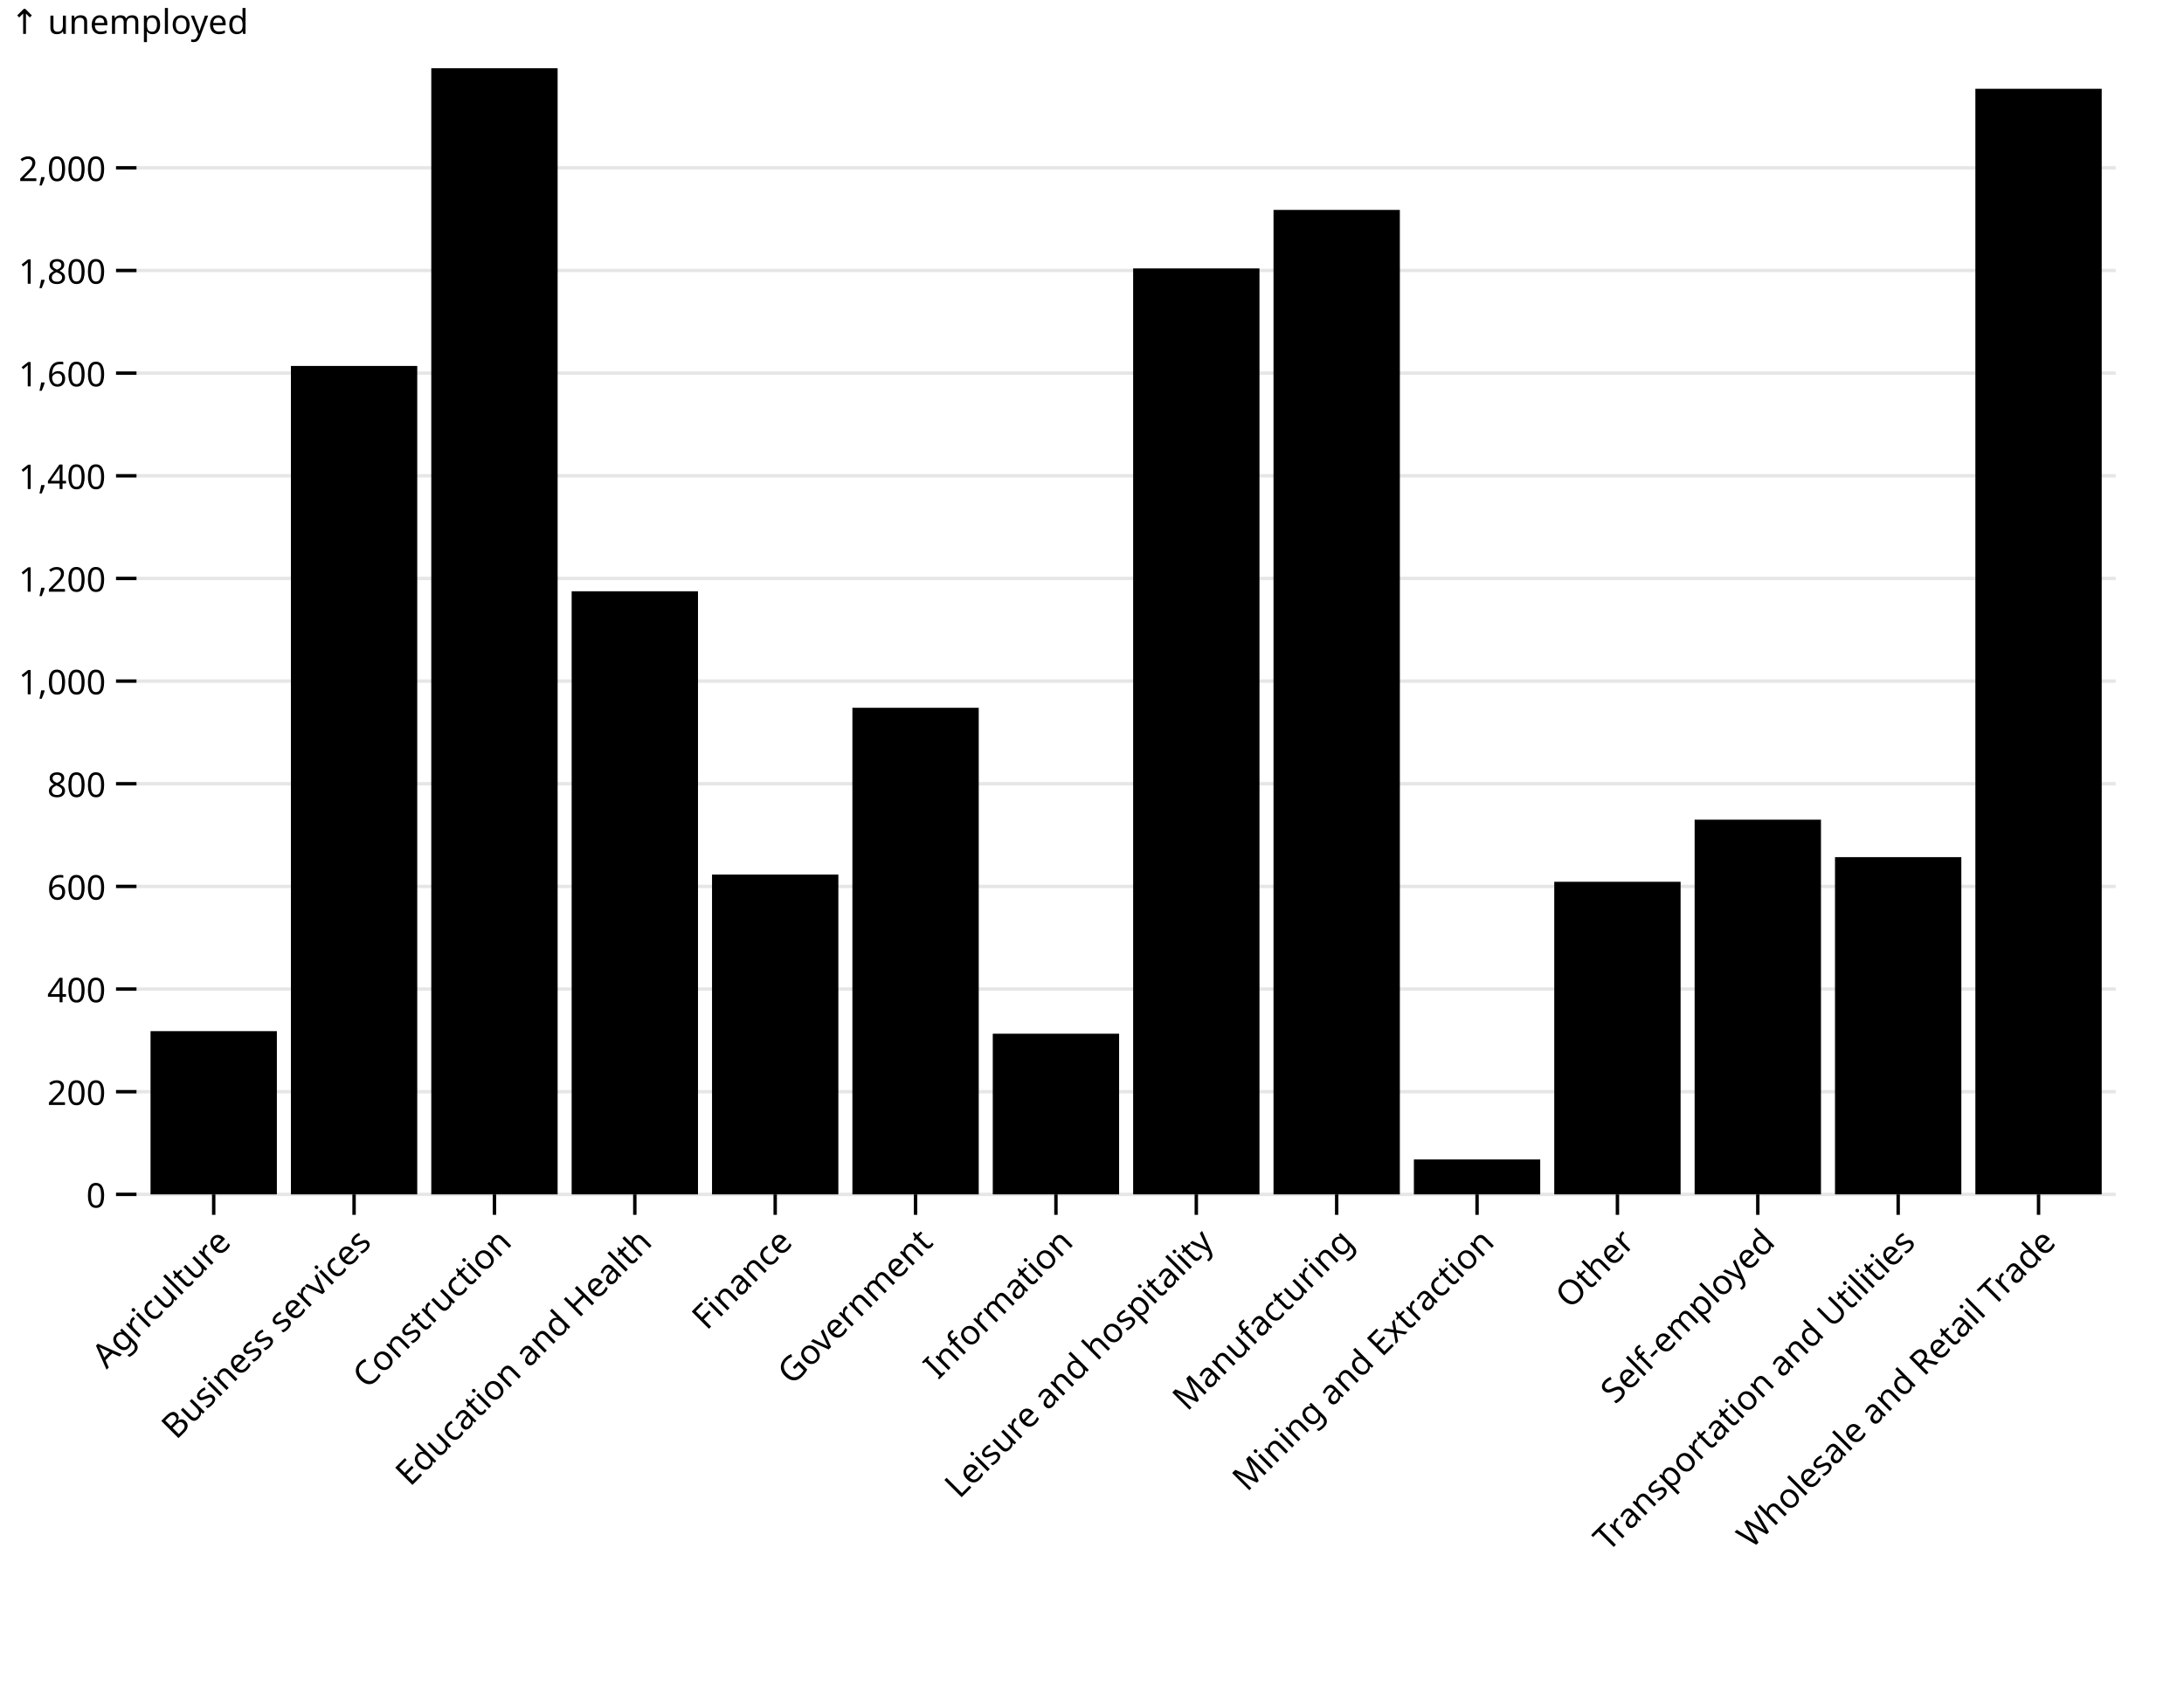
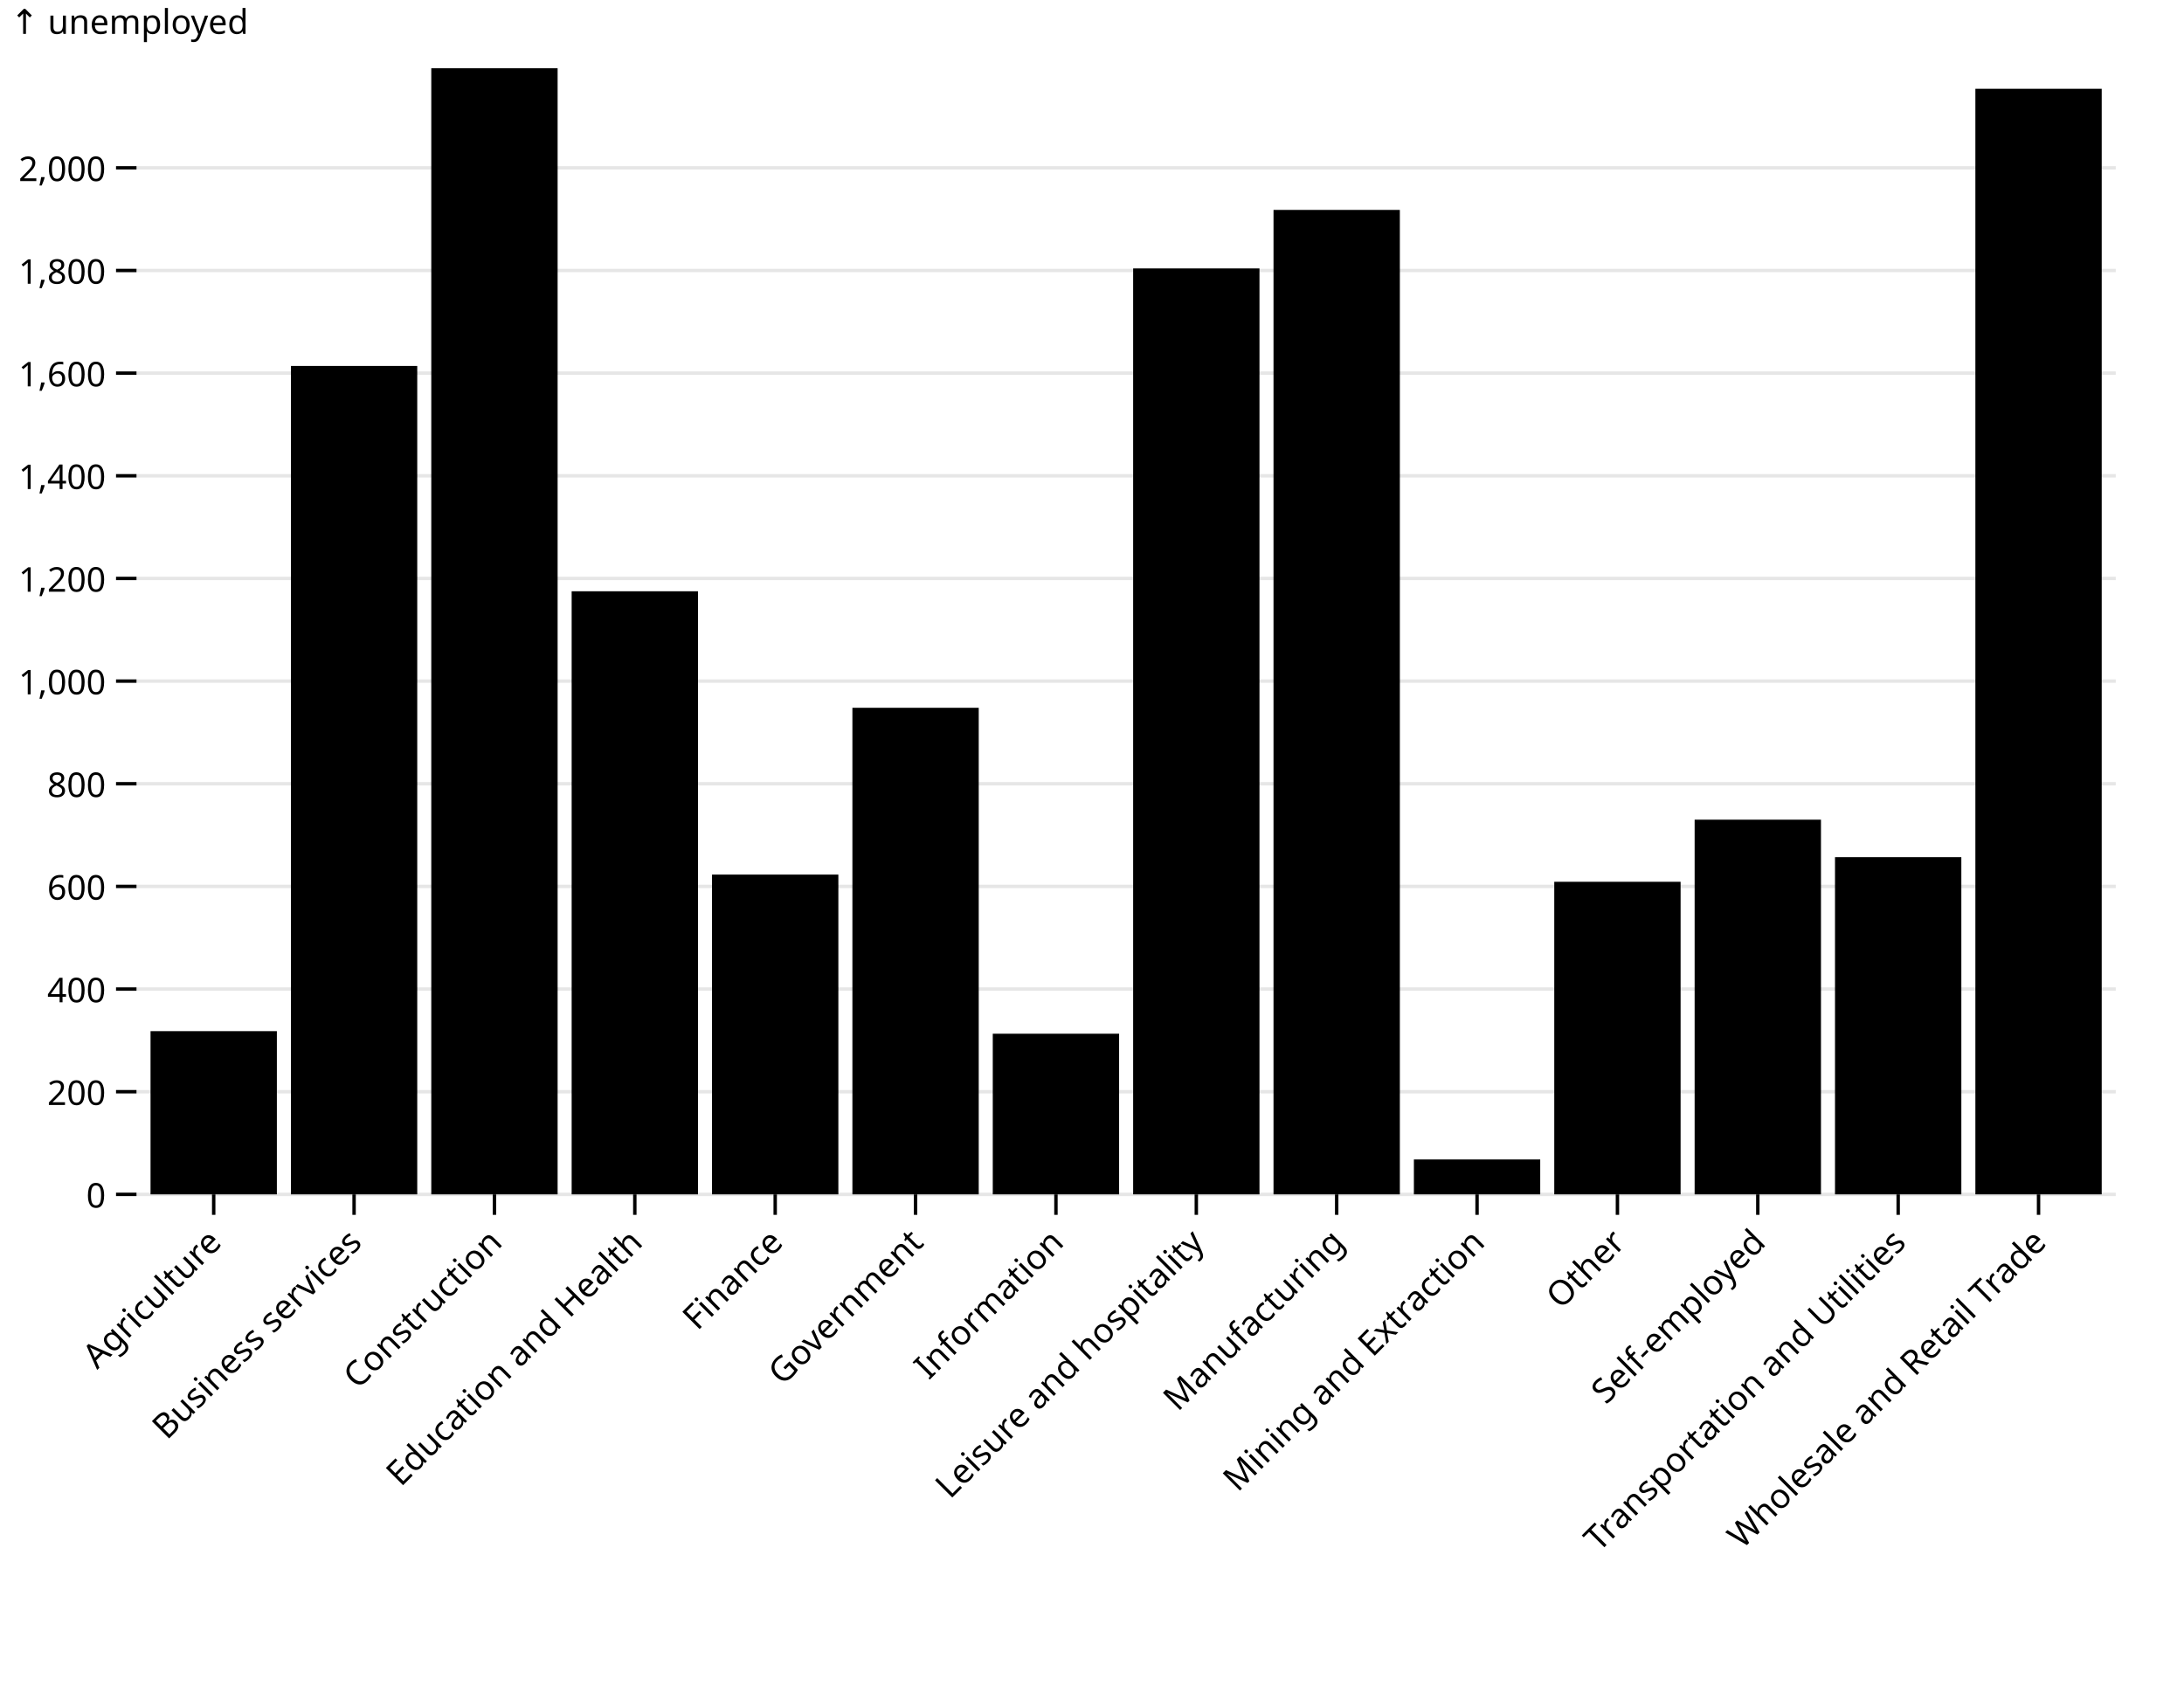
<svg xmlns="http://www.w3.org/2000/svg" width="640" height="500" viewBox="0 0 640 500">
  <rect x="578.865" y="26.016" width="37.021" height="323.984" />
  <rect x="373.191" y="61.513" width="37.021" height="288.487" />
  <rect x="332.057" y="78.66" width="37.021" height="271.34" />
  <rect x="85.248" y="107.238" width="37.021" height="242.762" />
  <rect x="126.383" y="20" width="37.021" height="330" />
  <rect x="167.518" y="173.268" width="37.021" height="176.732" />
  <rect x="249.787" y="207.411" width="37.021" height="142.589" />
  <rect x="208.652" y="256.294" width="37.021" height="93.706" />
  <rect x="496.596" y="240.201" width="37.021" height="109.799" />
  <rect x="455.461" y="258.4" width="37.021" height="91.6" />
  <rect x="537.73" y="251.18" width="37.021" height="98.82" />
  <rect x="290.922" y="302.922" width="37.021" height="47.078" />
  <rect x="44.113" y="302.17" width="37.021" height="47.83" />
  <rect x="414.326" y="339.772" width="37.021" height="10.228" />
  <line x1="62.624" y1="350" x2="62.624" y2="356" stroke="currentColor" stroke-width="1" />
  <line x1="103.759" y1="350" x2="103.759" y2="356" stroke="currentColor" stroke-width="1" />
  <line x1="144.894" y1="350" x2="144.894" y2="356" stroke="currentColor" stroke-width="1" />
  <line x1="186.028" y1="350" x2="186.028" y2="356" stroke="currentColor" stroke-width="1" />
  <line x1="227.163" y1="350" x2="227.163" y2="356" stroke="currentColor" stroke-width="1" />
  <line x1="268.298" y1="350" x2="268.298" y2="356" stroke="currentColor" stroke-width="1" />
  <line x1="309.433" y1="350" x2="309.433" y2="356" stroke="currentColor" stroke-width="1" />
  <line x1="350.567" y1="350" x2="350.567" y2="356" stroke="currentColor" stroke-width="1" />
  <line x1="391.702" y1="350" x2="391.702" y2="356" stroke="currentColor" stroke-width="1" />
  <line x1="432.837" y1="350" x2="432.837" y2="356" stroke="currentColor" stroke-width="1" />
  <line x1="473.972" y1="350" x2="473.972" y2="356" stroke="currentColor" stroke-width="1" />
  <line x1="515.106" y1="350" x2="515.106" y2="356" stroke="currentColor" stroke-width="1" />
  <line x1="556.241" y1="350" x2="556.241" y2="356" stroke="currentColor" stroke-width="1" />
  <line x1="597.376" y1="350" x2="597.376" y2="356" stroke="currentColor" stroke-width="1" />
-   <text x="62.624" y="359" transform="rotate(-45,62.62411,359)" font-family="system-ui, sans-serif" font-size="10" text-anchor="end" dominant-baseline="text-before-edge" fill="currentColor">Agriculture</text>
-   <text x="103.759" y="359" transform="rotate(-45,103.7589,359)" font-family="system-ui, sans-serif" font-size="10" text-anchor="end" dominant-baseline="text-before-edge" fill="currentColor">Business services</text>
-   <text x="144.894" y="359" transform="rotate(-45,144.8936,359)" font-family="system-ui, sans-serif" font-size="10" text-anchor="end" dominant-baseline="text-before-edge" fill="currentColor">Construction</text>
-   <text x="186.028" y="359" transform="rotate(-45,186.0284,359)" font-family="system-ui, sans-serif" font-size="10" text-anchor="end" dominant-baseline="text-before-edge" fill="currentColor">Education and Health</text>
-   <text x="227.163" y="359" transform="rotate(-45,227.1631,359)" font-family="system-ui, sans-serif" font-size="10" text-anchor="end" dominant-baseline="text-before-edge" fill="currentColor">Finance</text>
-   <text x="268.298" y="359" transform="rotate(-45,268.2979,359)" font-family="system-ui, sans-serif" font-size="10" text-anchor="end" dominant-baseline="text-before-edge" fill="currentColor">Government</text>
-   <text x="309.433" y="359" transform="rotate(-45,309.4326,359)" font-family="system-ui, sans-serif" font-size="10" text-anchor="end" dominant-baseline="text-before-edge" fill="currentColor">Information</text>
-   <text x="350.567" y="359" transform="rotate(-45,350.5674,359)" font-family="system-ui, sans-serif" font-size="10" text-anchor="end" dominant-baseline="text-before-edge" fill="currentColor">Leisure and hospitality</text>
-   <text x="391.702" y="359" transform="rotate(-45,391.7021,359)" font-family="system-ui, sans-serif" font-size="10" text-anchor="end" dominant-baseline="text-before-edge" fill="currentColor">Manufacturing</text>
-   <text x="432.837" y="359" transform="rotate(-45,432.8369,359)" font-family="system-ui, sans-serif" font-size="10" text-anchor="end" dominant-baseline="text-before-edge" fill="currentColor">Mining and Extraction</text>
-   <text x="473.972" y="359" transform="rotate(-45,473.9716,359)" font-family="system-ui, sans-serif" font-size="10" text-anchor="end" dominant-baseline="text-before-edge" fill="currentColor">Other</text>
-   <text x="515.106" y="359" transform="rotate(-45,515.1064,359)" font-family="system-ui, sans-serif" font-size="10" text-anchor="end" dominant-baseline="text-before-edge" fill="currentColor">Self-employed</text>
-   <text x="556.241" y="359" transform="rotate(-45,556.2411,359)" font-family="system-ui, sans-serif" font-size="10" text-anchor="end" dominant-baseline="text-before-edge" fill="currentColor">Transportation and Utilities</text>
-   <text x="597.376" y="359" transform="rotate(-45,597.3759,359)" font-family="system-ui, sans-serif" font-size="10" text-anchor="end" dominant-baseline="text-before-edge" fill="currentColor">Wholesale and Retail Trade</text>
+   <text x="62.624" y="361.828" transform="rotate(-45,62.62411,361.8284)" font-family="system-ui, sans-serif" font-size="10" text-anchor="end" dominant-baseline="central" fill="currentColor">Agriculture</text>
+   <text x="103.759" y="361.828" transform="rotate(-45,103.7589,361.8284)" font-family="system-ui, sans-serif" font-size="10" text-anchor="end" dominant-baseline="central" fill="currentColor">Business services</text>
+   <text x="144.894" y="361.828" transform="rotate(-45,144.8936,361.8284)" font-family="system-ui, sans-serif" font-size="10" text-anchor="end" dominant-baseline="central" fill="currentColor">Construction</text>
+   <text x="186.028" y="361.828" transform="rotate(-45,186.0284,361.8284)" font-family="system-ui, sans-serif" font-size="10" text-anchor="end" dominant-baseline="central" fill="currentColor">Education and Health</text>
+   <text x="227.163" y="361.828" transform="rotate(-45,227.1631,361.8284)" font-family="system-ui, sans-serif" font-size="10" text-anchor="end" dominant-baseline="central" fill="currentColor">Finance</text>
+   <text x="268.298" y="361.828" transform="rotate(-45,268.2979,361.8284)" font-family="system-ui, sans-serif" font-size="10" text-anchor="end" dominant-baseline="central" fill="currentColor">Government</text>
+   <text x="309.433" y="361.828" transform="rotate(-45,309.4326,361.8284)" font-family="system-ui, sans-serif" font-size="10" text-anchor="end" dominant-baseline="central" fill="currentColor">Information</text>
+   <text x="350.567" y="361.828" transform="rotate(-45,350.5674,361.8284)" font-family="system-ui, sans-serif" font-size="10" text-anchor="end" dominant-baseline="central" fill="currentColor">Leisure and hospitality</text>
+   <text x="391.702" y="361.828" transform="rotate(-45,391.7021,361.8284)" font-family="system-ui, sans-serif" font-size="10" text-anchor="end" dominant-baseline="central" fill="currentColor">Manufacturing</text>
+   <text x="432.837" y="361.828" transform="rotate(-45,432.8369,361.8284)" font-family="system-ui, sans-serif" font-size="10" text-anchor="end" dominant-baseline="central" fill="currentColor">Mining and Extraction</text>
+   <text x="473.972" y="361.828" transform="rotate(-45,473.9716,361.8284)" font-family="system-ui, sans-serif" font-size="10" text-anchor="end" dominant-baseline="central" fill="currentColor">Other</text>
+   <text x="515.106" y="361.828" transform="rotate(-45,515.1064,361.8284)" font-family="system-ui, sans-serif" font-size="10" text-anchor="end" dominant-baseline="central" fill="currentColor">Self-employed</text>
+   <text x="556.241" y="361.828" transform="rotate(-45,556.2411,361.8284)" font-family="system-ui, sans-serif" font-size="10" text-anchor="end" dominant-baseline="central" fill="currentColor">Transportation and Utilities</text>
+   <text x="597.376" y="361.828" transform="rotate(-45,597.3759,361.8284)" font-family="system-ui, sans-serif" font-size="10" text-anchor="end" dominant-baseline="central" fill="currentColor">Wholesale and Retail Trade</text>
  <line x1="40" y1="350" x2="620" y2="350" stroke="currentColor" stroke-opacity="0.1" stroke-width="1" />
  <line x1="40" y1="319.918" x2="620" y2="319.918" stroke="currentColor" stroke-opacity="0.1" stroke-width="1" />
  <line x1="40" y1="289.836" x2="620" y2="289.836" stroke="currentColor" stroke-opacity="0.1" stroke-width="1" />
  <line x1="40" y1="259.754" x2="620" y2="259.754" stroke="currentColor" stroke-opacity="0.1" stroke-width="1" />
  <line x1="40" y1="229.672" x2="620" y2="229.672" stroke="currentColor" stroke-opacity="0.1" stroke-width="1" />
  <line x1="40" y1="199.59" x2="620" y2="199.59" stroke="currentColor" stroke-opacity="0.1" stroke-width="1" />
  <line x1="40" y1="169.508" x2="620" y2="169.508" stroke="currentColor" stroke-opacity="0.1" stroke-width="1" />
  <line x1="40" y1="139.426" x2="620" y2="139.426" stroke="currentColor" stroke-opacity="0.1" stroke-width="1" />
  <line x1="40" y1="109.344" x2="620" y2="109.344" stroke="currentColor" stroke-opacity="0.1" stroke-width="1" />
  <line x1="40" y1="79.262" x2="620" y2="79.262" stroke="currentColor" stroke-opacity="0.1" stroke-width="1" />
  <line x1="40" y1="49.18" x2="620" y2="49.18" stroke="currentColor" stroke-opacity="0.1" stroke-width="1" />
  <line x1="40" y1="350" x2="34" y2="350" stroke="currentColor" stroke-width="1" />
  <line x1="40" y1="319.918" x2="34" y2="319.918" stroke="currentColor" stroke-width="1" />
  <line x1="40" y1="289.836" x2="34" y2="289.836" stroke="currentColor" stroke-width="1" />
  <line x1="40" y1="259.754" x2="34" y2="259.754" stroke="currentColor" stroke-width="1" />
  <line x1="40" y1="229.672" x2="34" y2="229.672" stroke="currentColor" stroke-width="1" />
  <line x1="40" y1="199.59" x2="34" y2="199.59" stroke="currentColor" stroke-width="1" />
  <line x1="40" y1="169.508" x2="34" y2="169.508" stroke="currentColor" stroke-width="1" />
  <line x1="40" y1="139.426" x2="34" y2="139.426" stroke="currentColor" stroke-width="1" />
  <line x1="40" y1="109.344" x2="34" y2="109.344" stroke="currentColor" stroke-width="1" />
  <line x1="40" y1="79.262" x2="34" y2="79.262" stroke="currentColor" stroke-width="1" />
  <line x1="40" y1="49.18" x2="34" y2="49.18" stroke="currentColor" stroke-width="1" />
  <text x="31" y="350" font-family="system-ui, sans-serif" font-size="10" text-anchor="end" dominant-baseline="central" fill="currentColor">0</text>
  <text x="31" y="319.918" font-family="system-ui, sans-serif" font-size="10" text-anchor="end" dominant-baseline="central" fill="currentColor">200</text>
  <text x="31" y="289.836" font-family="system-ui, sans-serif" font-size="10" text-anchor="end" dominant-baseline="central" fill="currentColor">400</text>
  <text x="31" y="259.754" font-family="system-ui, sans-serif" font-size="10" text-anchor="end" dominant-baseline="central" fill="currentColor">600</text>
  <text x="31" y="229.672" font-family="system-ui, sans-serif" font-size="10" text-anchor="end" dominant-baseline="central" fill="currentColor">800</text>
  <text x="31" y="199.59" font-family="system-ui, sans-serif" font-size="10" text-anchor="end" dominant-baseline="central" fill="currentColor">1,000</text>
  <text x="31" y="169.508" font-family="system-ui, sans-serif" font-size="10" text-anchor="end" dominant-baseline="central" fill="currentColor">1,200</text>
  <text x="31" y="139.426" font-family="system-ui, sans-serif" font-size="10" text-anchor="end" dominant-baseline="central" fill="currentColor">1,400</text>
  <text x="31" y="109.344" font-family="system-ui, sans-serif" font-size="10" text-anchor="end" dominant-baseline="central" fill="currentColor">1,600</text>
  <text x="31" y="79.262" font-family="system-ui, sans-serif" font-size="10" text-anchor="end" dominant-baseline="central" fill="currentColor">1,800</text>
  <text x="31" y="49.18" font-family="system-ui, sans-serif" font-size="10" text-anchor="end" dominant-baseline="central" fill="currentColor">2,000</text>
  <text x="3" y="3" font-family="system-ui, sans-serif" font-size="10" text-anchor="start" dominant-baseline="text-before-edge" fill="currentColor">↑ unemployed</text>
</svg>
